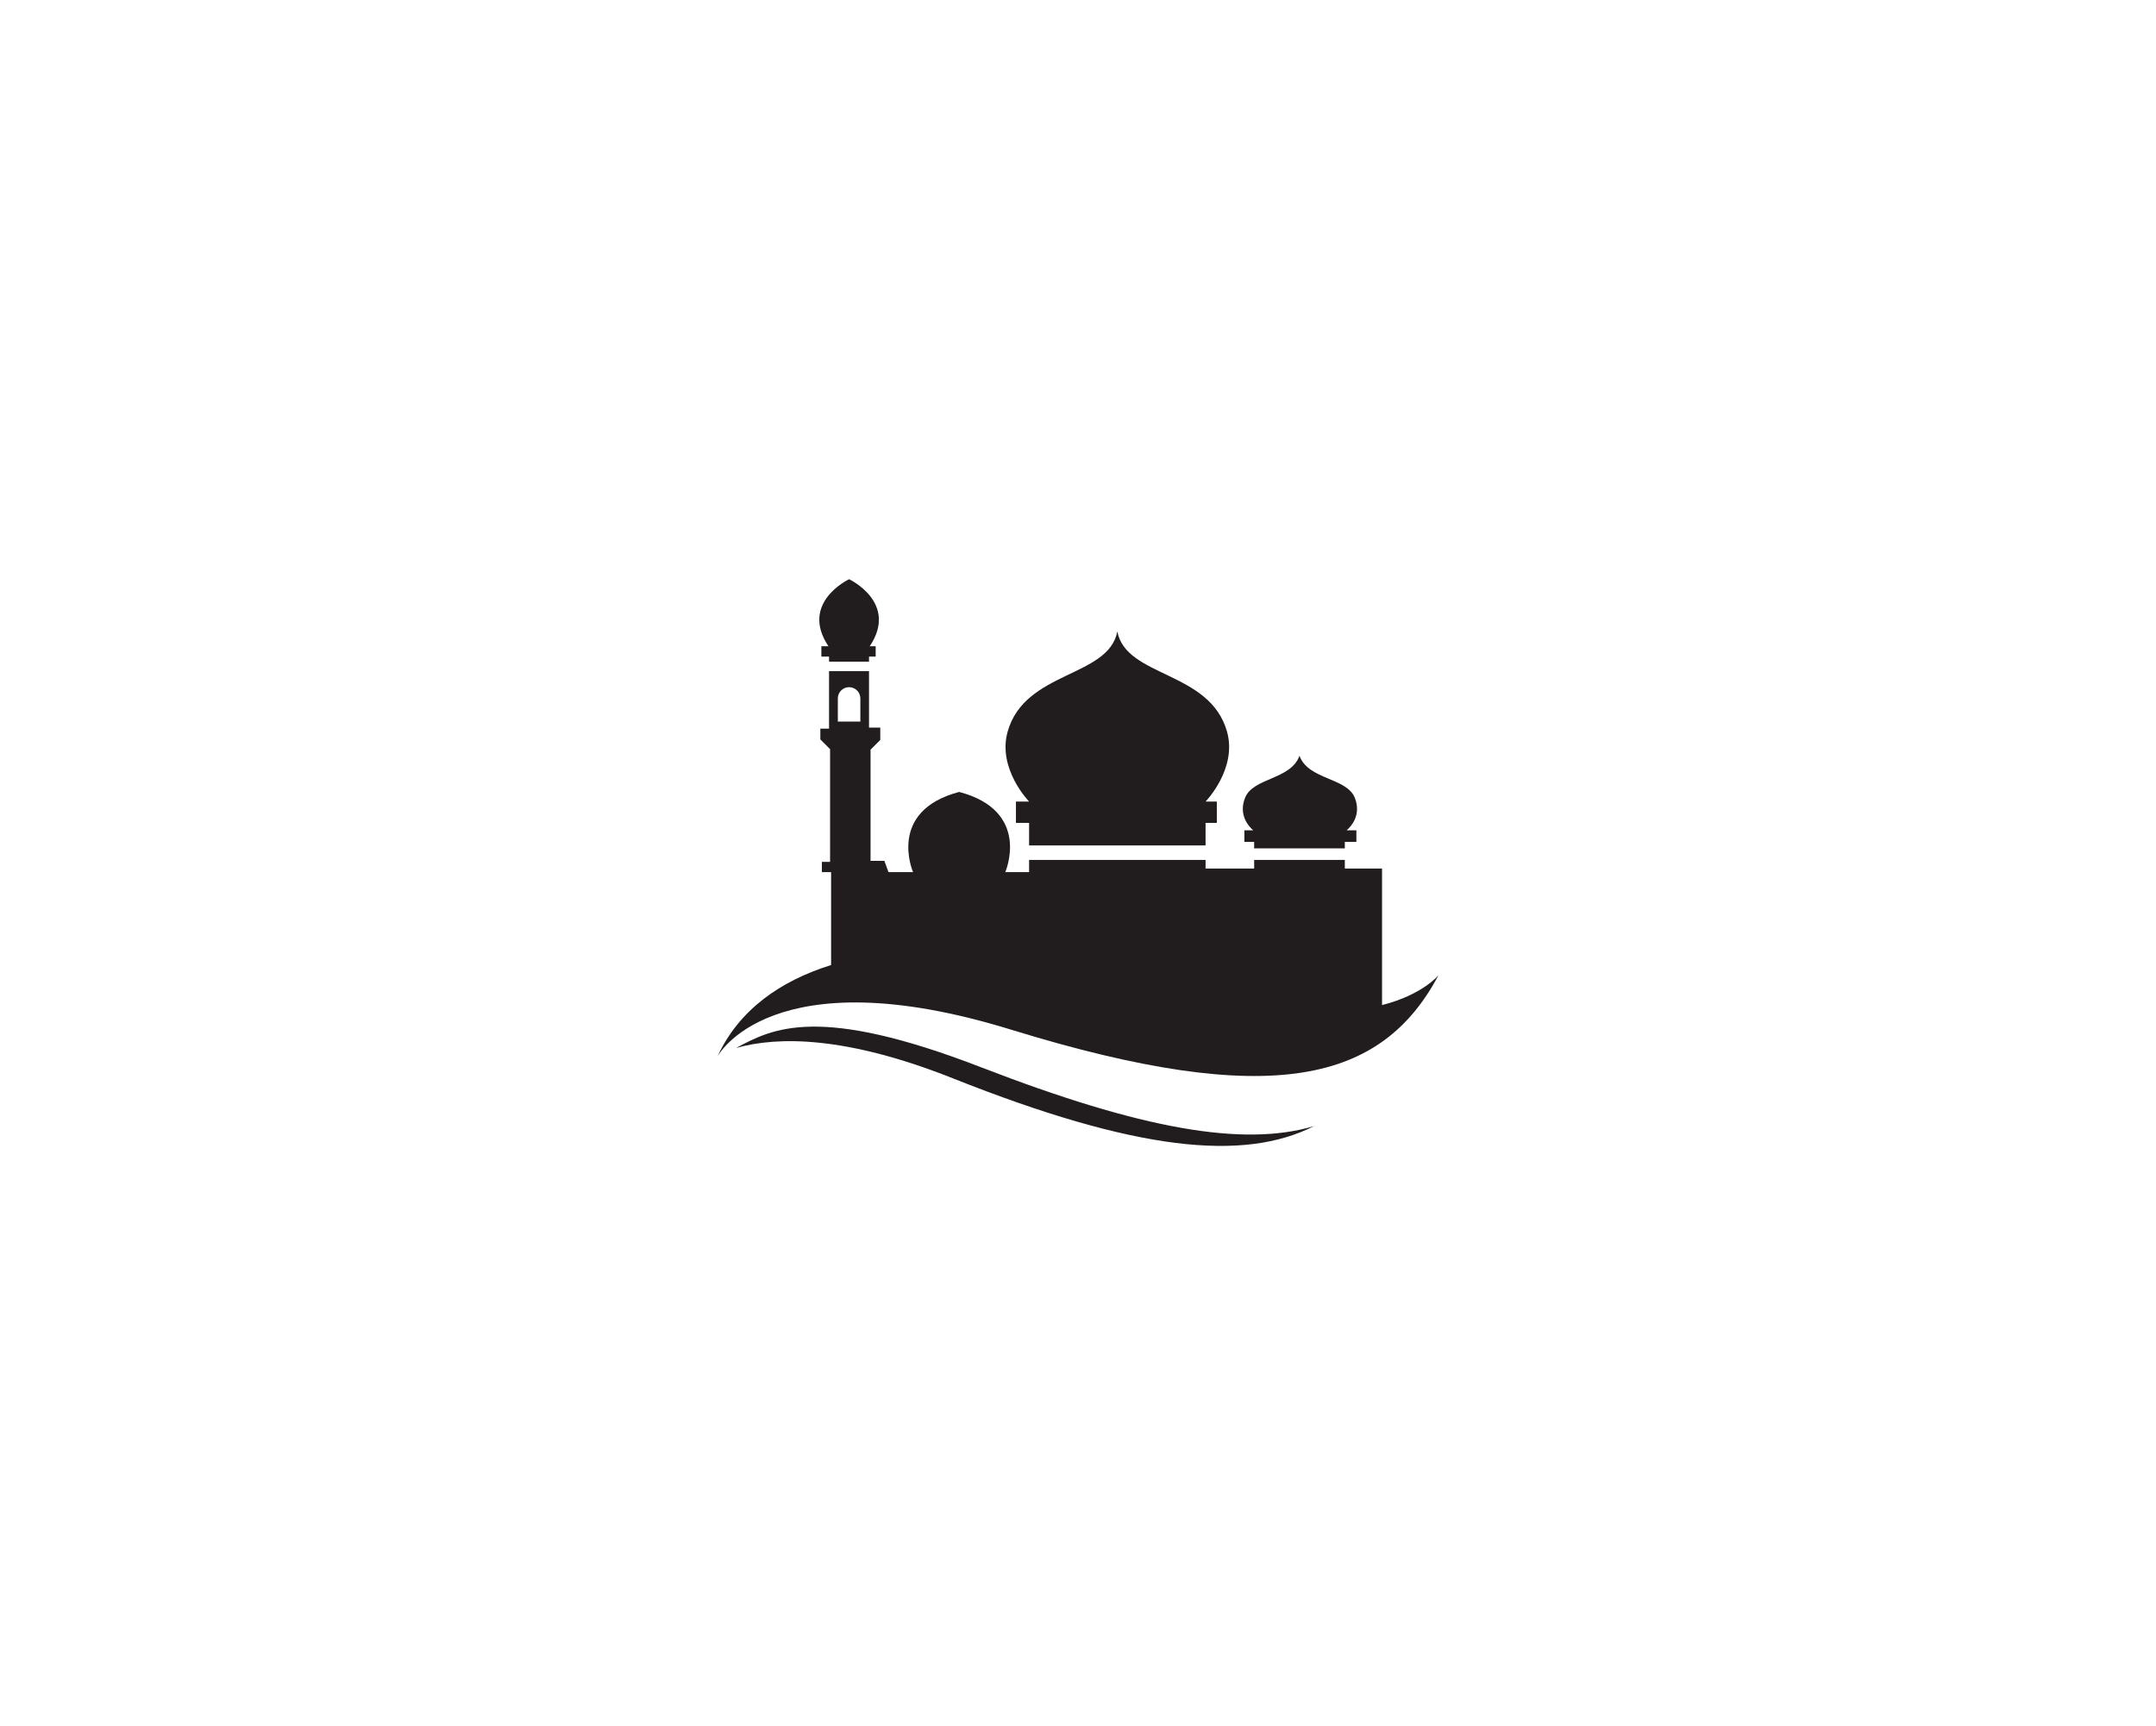
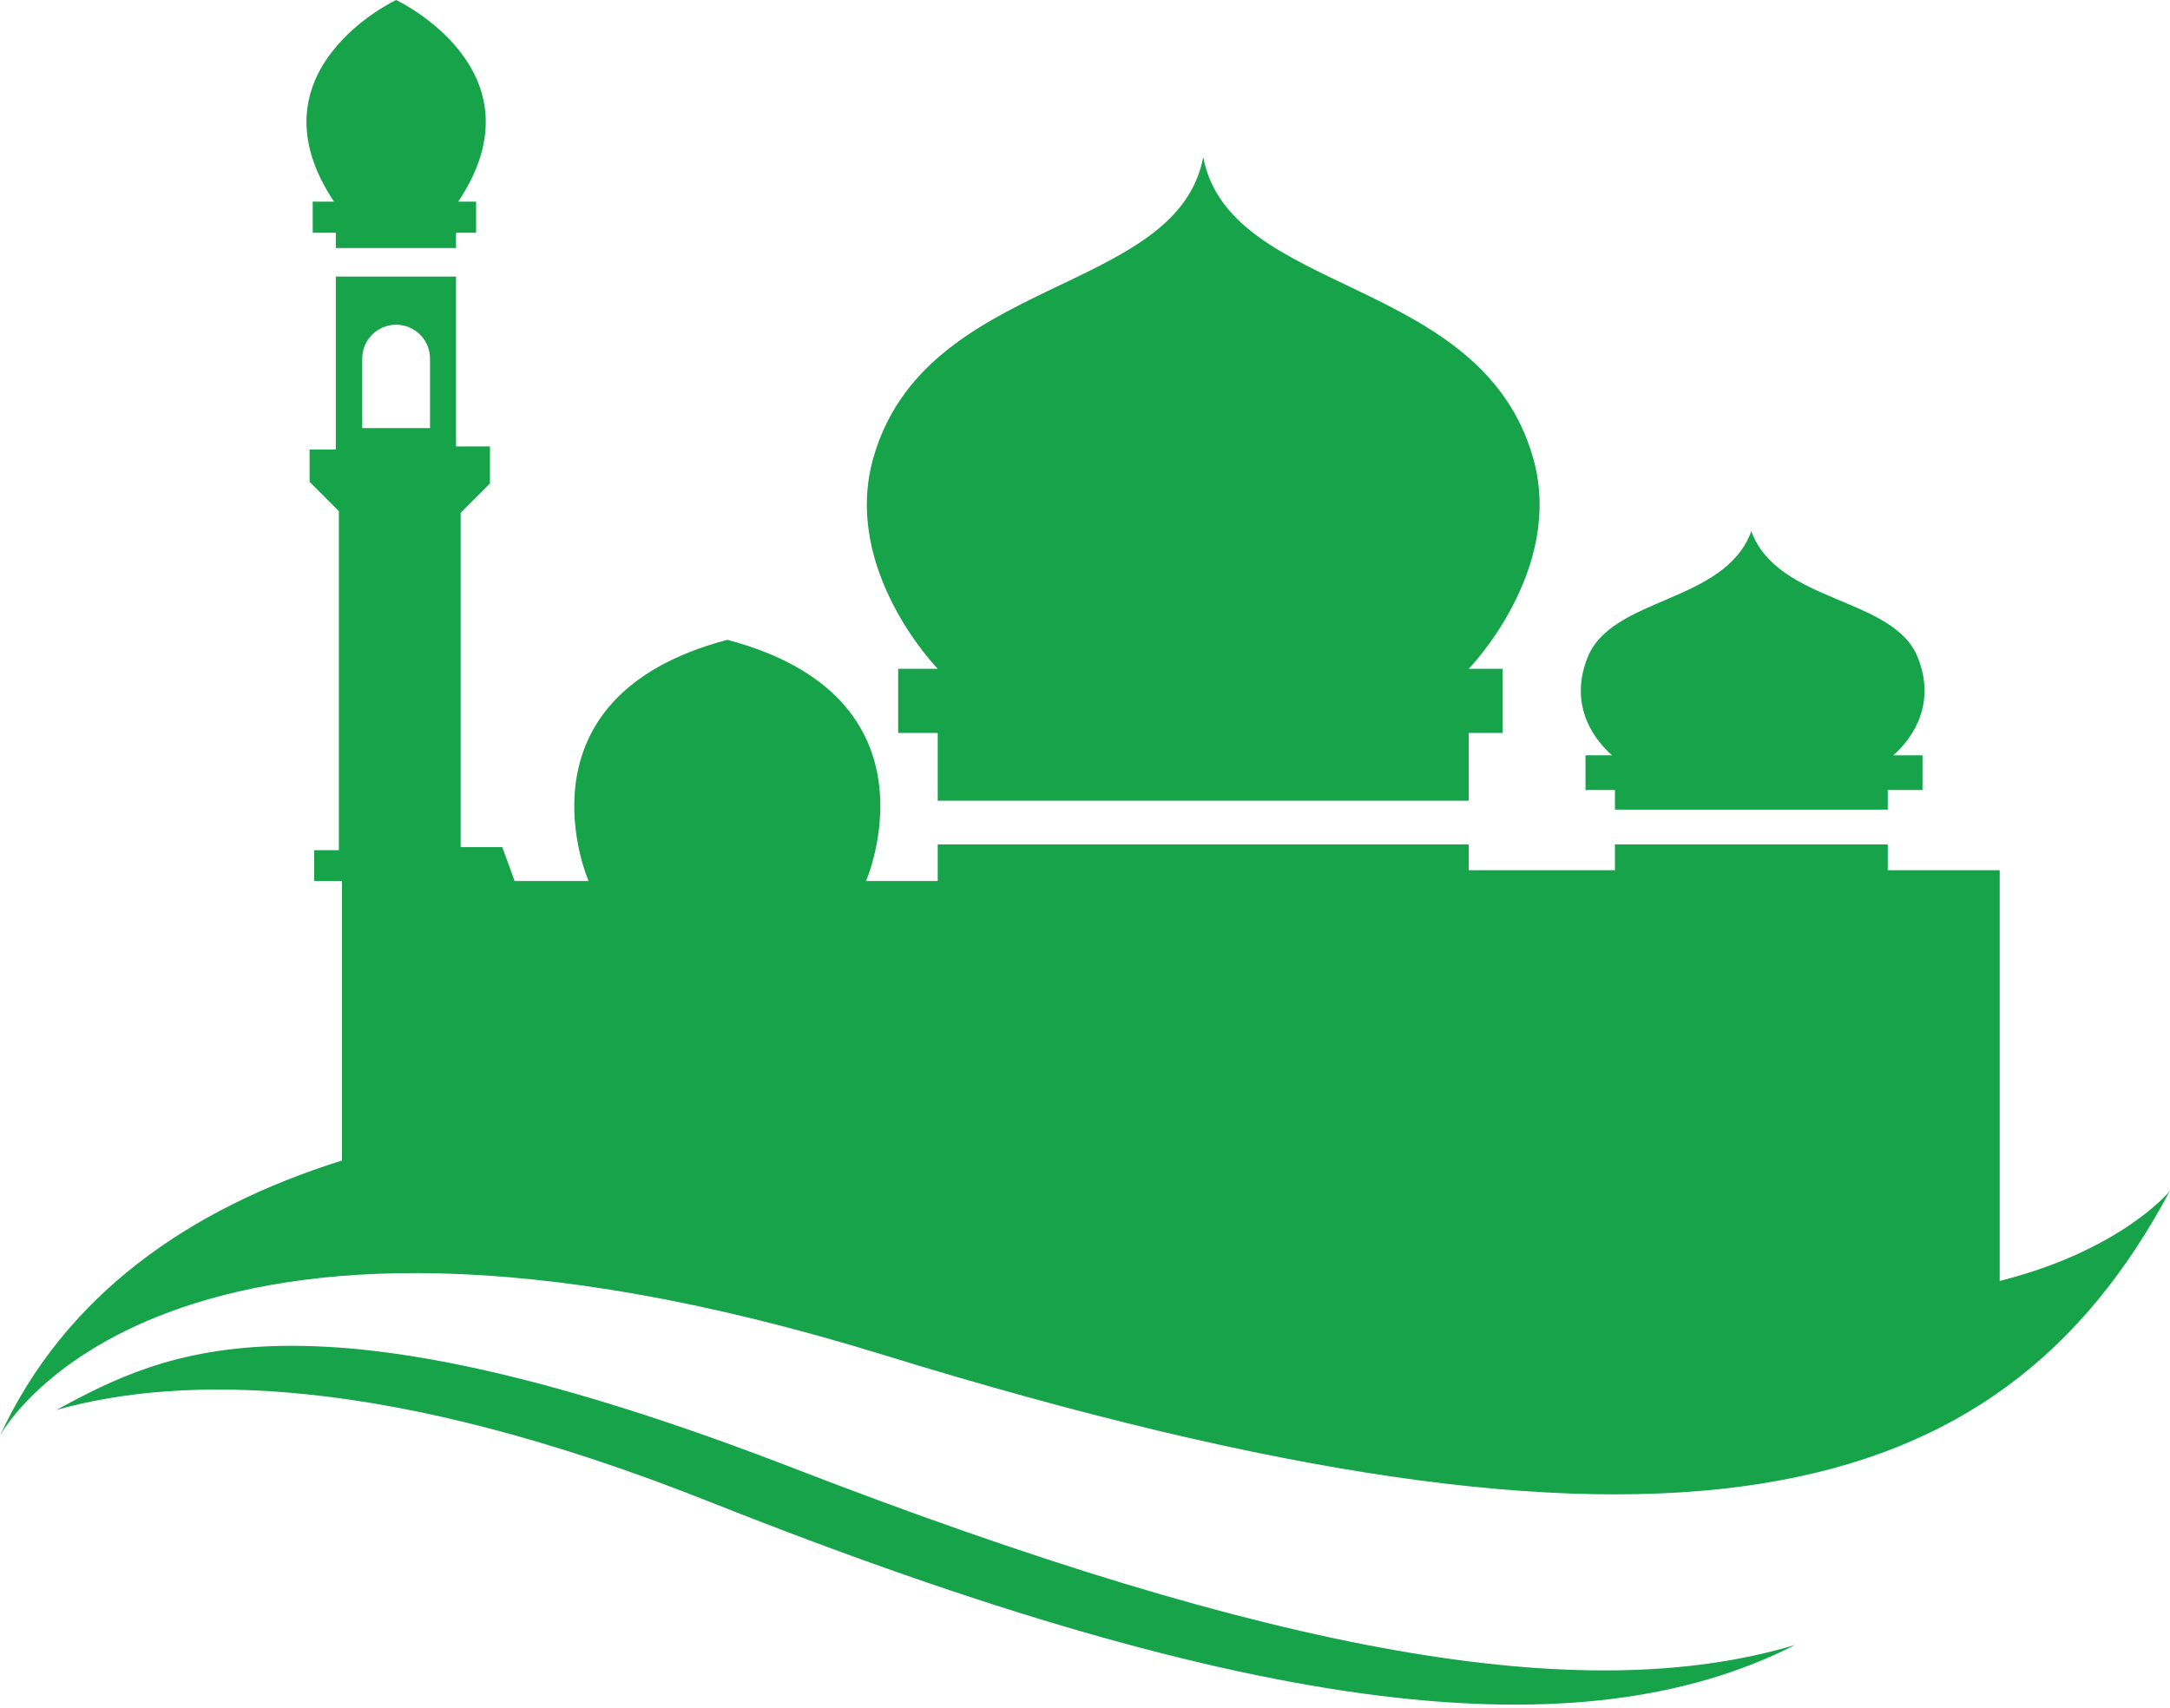
- <svg xmlns="http://www.w3.org/2000/svg" version="1.1" width="100%" height="100%" viewBox="0 0 1333.333 1066.667">
-   <g fill="#211c1d" transform="translate(-394.926,291.588)">
-     <path id="path7" d="m 7674.11,6469.85 v -98.94 h 60.99 v -104.44 h 818.52 v 104.44 h 52.22 v 98.94 h -52.22 c 0,0 148.08,151.69 99.48,324.32 -79.71,283.1 -467.78,250.12 -508.74,464.5 -40.96,-214.38 -429.02,-181.4 -508.73,-464.5 -48.6,-172.63 99.47,-324.32 99.47,-324.32 h -60.99" fill-rule="nonzero" stroke="none" transform="matrix(0.1333333,0,0,-0.1333333,0,1066.667)" />
-     <path id="path8" d="m 8989.06,6682.62 v 0" fill-rule="nonzero" stroke="none" transform="matrix(0.1333333,0,0,-0.1333333,0,1066.667)" />
-     <path id="path9" d="m 8774.49,6336.55 h -40.84 v -53.59 h 45.34 v -30.23 h 420.52 v 30.23 h 53.6 v 53.59 h -44.97 c 20.61,17.98 68.86,70.7 38.1,149.8 -37.08,95.33 -216,83.55 -256.99,195.65 -40.98,-112.1 -215.78,-100.32 -252.86,-195.65 -30.76,-79.1 17.5,-131.82 38.1,-149.8" fill-rule="nonzero" stroke="none" transform="matrix(0.1333333,0,0,-0.1333333,0,1066.667)" />
-     <path id="path10" d="m 6771.62,7190.04 v -48.02 h 35.64 v -23.52 h 185.32 v 23.52 h 30.89 v 48.02 h -27.51 c 135.26,202.41 -95.73,310.87 -95.73,310.87 0,0 -230.98,-108.46 -95.73,-310.87 h -32.88" fill-rule="nonzero" stroke="none" transform="matrix(0.1333333,0,0,-0.1333333,0,1066.667)" />
-     <path id="path11" d="m 7512.49,5237.57 c -751.22,290.55 -964.71,182.15 -1136.16,89.62 195.18,54.81 511.18,55.53 1006.5,-141.3 844.8,-335.72 1346.09,-387.71 1674.01,-220.99 -327.25,-97.92 -801.17,-14.77 -1544.35,272.67" fill-rule="nonzero" stroke="none" transform="matrix(0.1333333,0,0,-0.1333333,0,1066.667)" />
-     <path id="path12" d="m 6848.01,6948.09 c 0,28.84 23.38,52.22 52.22,52.22 28.84,0 52.22,-23.38 52.22,-52.22 V 6840.9 H 6848.01 Z M 9372.14,5526.08 v 633.2 h -172.63 v 39.85 h -420.52 v -39.85 h -225.37 v 39.85 H 7735.1 v -56.47 h -110.52 c 0,0 123.55,282.73 -213.84,371.83 -337.38,-89.1 -213.83,-371.83 -213.83,-371.83 h -110.53 -3.51 l -19.01,52.27 h -64.15 v 515.57 l 45.14,45.15 v 57.02 h -52.27 v 261.85 h -185.32 v -266.6 h -40.39 v -49.9 l 45.14,-45.14 v -522.7 H 6774 v -47.52 h 42.77 V 5711.8 c -236.17,-74.12 -426.9,-207.37 -527.15,-424.24 0,0 246.57,468.16 1360.8,124.84 1220.04,-375.93 1721.72,-239.32 1983.85,252.23 0,0 -74.03,-91.06 -262.13,-138.55" fill-rule="nonzero" stroke="none" transform="matrix(0.1333333,0,0,-0.1333333,0,1066.667)" />
-   </g>
+ <svg xmlns="http://www.w3.org/2000/svg" viewBox="0 0 446 351" fill="none">
+   <path fill="#16A34A" fill-rule="nonzero" d="M184.6,137.47 L184.6,150.67 L192.73,150.67 L192.73,164.59 L301.87,164.59 L301.87,150.67 L308.83,150.67 L308.83,137.47 L301.87,137.47 C301.87,137.47 321.61,117.25 315.13,94.23 C304.5,56.49 252.76,60.88 247.3,32.3 C241.84,60.88 190.1,56.49 179.47,94.23 C172.99,117.25 192.73,137.47 192.73,137.47 L184.6,137.47 Z" />
+   <path fill="#16A34A" fill-rule="nonzero" d="M331.32,155.25 L325.87,155.25 L325.87,162.39 L331.92,162.39 L331.92,166.42 L387.99,166.42 L387.99,162.39 L395.13,162.39 L395.13,155.25 L389.14,155.25 C391.88,152.85 398.32,145.82 394.22,135.27 C389.27,122.56 365.42,124.13 359.95,109.19 C354.49,124.13 331.18,122.56 326.24,135.27 C322.13,145.82 328.57,152.85 331.32,155.25 Z" />
+   <path fill="#16A34A" fill-rule="nonzero" d="M64.27,41.45 L64.27,47.85 L69.02,47.85 L69.02,50.99 L93.73,50.99 L93.73,47.85 L97.85,47.85 L97.85,41.45 L94.18,41.45 C112.21,14.46 81.41,0 81.41,0 C81.41,0 50.62,14.46 68.65,41.45 L64.27,41.45 Z" />
+   <path fill="#16A34A" fill-rule="nonzero" d="M163.05,301.78 C62.89,263.04 34.42,277.49 11.56,289.83 C37.59,282.52 79.72,282.43 145.76,308.67 C258.4,353.43 325.24,360.36 368.96,338.13 C325.33,351.19 262.14,340.1 163.05,301.78 Z" />
+   <path fill="#16A34A" fill-rule="nonzero" d="M74.45,73.71 C74.45,69.86 77.57,66.75 81.41,66.75 C85.26,66.75 88.38,69.86 88.38,73.71 L88.38,88 L74.45,88 Z M411,263.31 L411,178.88 L387.99,178.88 L387.99,173.57 L331.92,173.57 L331.92,178.88 L301.87,178.88 L301.87,173.57 L192.73,173.57 L192.73,181.1 L177.99,181.1 C177.99,181.1 194.47,143.4 149.48,131.52 C104.5,143.4 120.97,181.1 120.97,181.1 L106.23,181.1 L105.77,181.1 L103.23,174.13 L94.68,174.13 L94.68,105.39 L100.7,99.37 L100.7,91.77 L93.73,91.77 L93.73,56.85 L69.02,56.85 L69.02,92.4 L63.63,92.4 L63.63,99.05 L69.65,105.07 L69.65,174.76 L64.58,174.76 L64.58,181.1 L70.29,181.1 L70.29,238.55 C38.8,248.43 13.37,266.2 0,295.11 C0,295.11 32.88,232.69 181.44,278.47 C344.11,328.59 411,310.38 445.95,244.84 C445.95,244.84 436.08,256.98 411,263.31" />
</svg>
